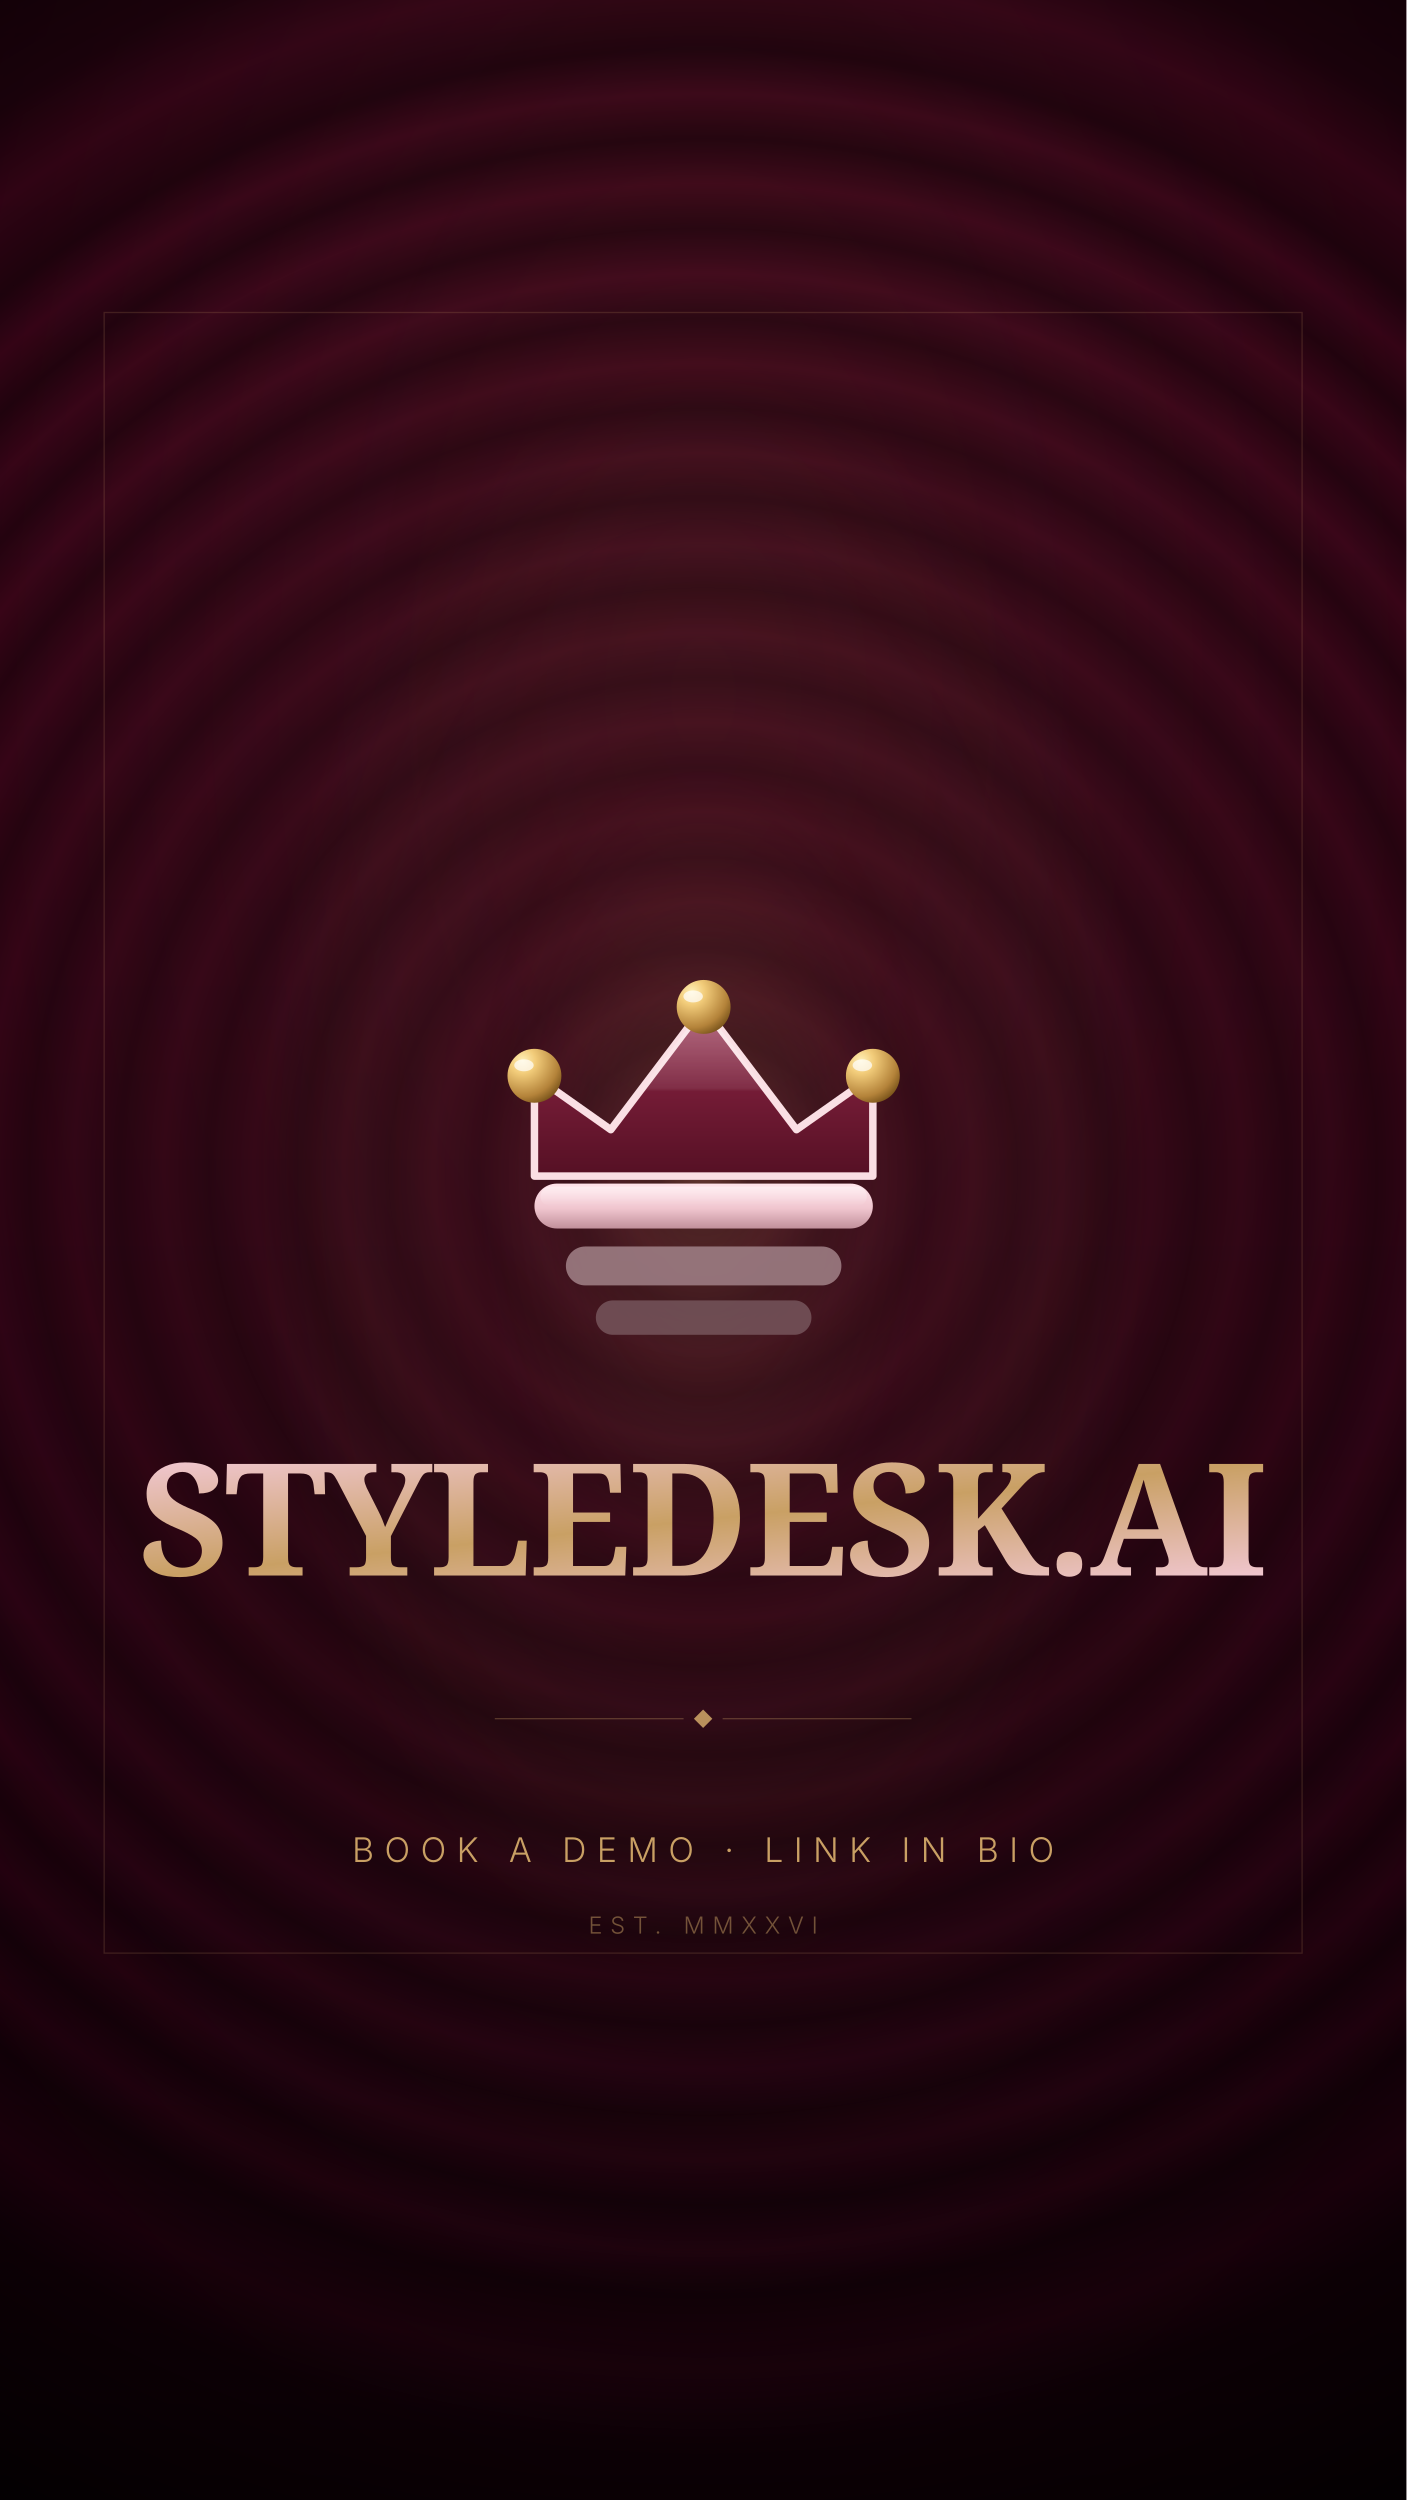
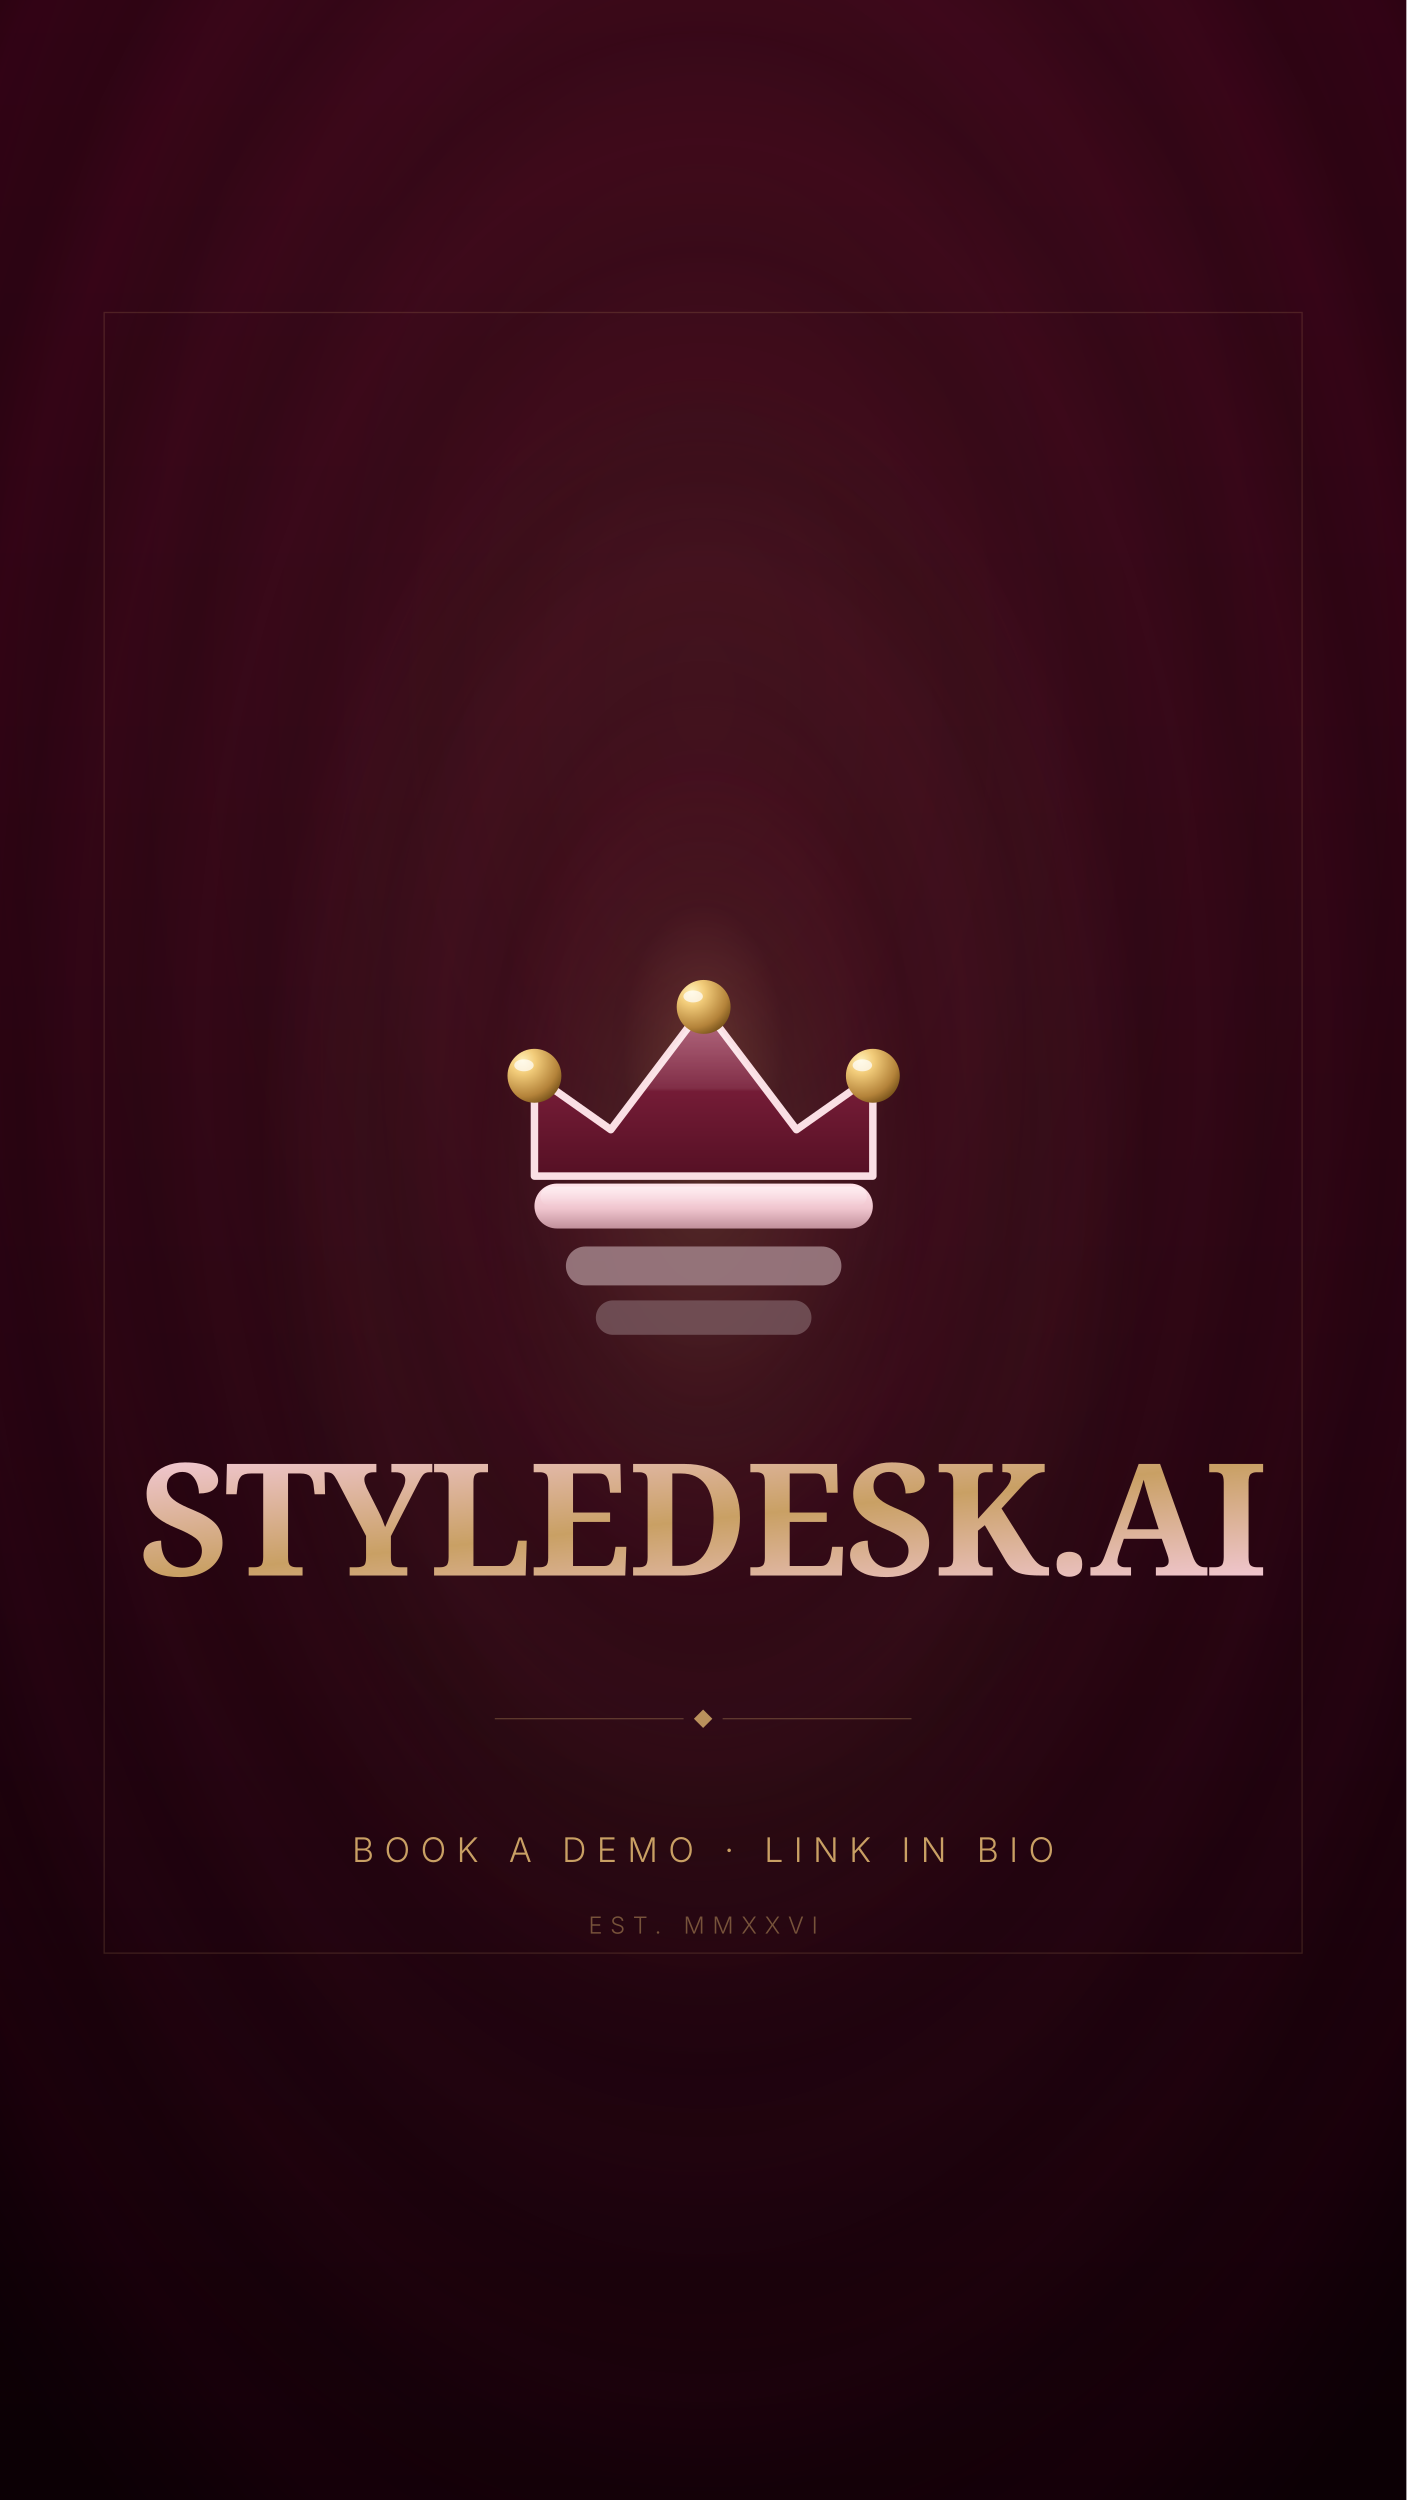
<svg xmlns="http://www.w3.org/2000/svg" viewBox="0 0 1080 1920" width="1080" height="1920" role="img" aria-label="StyleDesk.ai outro — link in bio, June 2026">
  <defs>
    <linearGradient id="bg" x1="0" y1="0" x2="0" y2="1">
      <stop offset="0%" stop-color="#3a0018" />
      <stop offset="55%" stop-color="#2a0012" />
      <stop offset="100%" stop-color="#1a000b" />
    </linearGradient>
    <linearGradient id="gold" x1="0" y1="0" x2="1" y2="1">
      <stop offset="0%" stop-color="#f0c6cf" />
      <stop offset="50%" stop-color="#c9a064" />
      <stop offset="100%" stop-color="#f0c6cf" />
    </linearGradient>
    <radialGradient id="ambient" cx="50%" cy="28%" r="75%">
      <stop offset="0%" stop-color="#c9a064" stop-opacity="0.10" />
      <stop offset="100%" stop-color="#c9a064" stop-opacity="0" />
    </radialGradient>
    <radialGradient id="crownHalo" cx="50%" cy="47%" r="32%">
      <stop offset="0%" stop-color="#c9a064" stop-opacity="0.22" />
      <stop offset="50%" stop-color="#7c1f36" stop-opacity="0.10" />
      <stop offset="100%" stop-color="#c9a064" stop-opacity="0" />
    </radialGradient>
-     <radialGradient id="structureRings" cx="540" cy="900" r="1150" gradientUnits="userSpaceOnUse">
-       <stop offset="0%" stop-color="#c9a064" stop-opacity="0.06" />
-       <stop offset="3%" stop-color="#000000" stop-opacity="0.12" />
-       <stop offset="6%" stop-color="#000000" stop-opacity="0" />
-       <stop offset="9%" stop-color="#000000" stop-opacity="0.14" />
-       <stop offset="12%" stop-color="#000000" stop-opacity="0" />
-       <stop offset="15%" stop-color="#000000" stop-opacity="0.16" />
-       <stop offset="18%" stop-color="#000000" stop-opacity="0" />
-       <stop offset="21%" stop-color="#000000" stop-opacity="0.18" />
-       <stop offset="24%" stop-color="#000000" stop-opacity="0" />
-       <stop offset="27%" stop-color="#000000" stop-opacity="0.20" />
-       <stop offset="30%" stop-color="#000000" stop-opacity="0" />
-       <stop offset="33%" stop-color="#000000" stop-opacity="0.22" />
-       <stop offset="36%" stop-color="#000000" stop-opacity="0" />
-       <stop offset="39%" stop-color="#000000" stop-opacity="0.24" />
-       <stop offset="42%" stop-color="#000000" stop-opacity="0" />
-       <stop offset="45%" stop-color="#000000" stop-opacity="0.27" />
-       <stop offset="48%" stop-color="#000000" stop-opacity="0" />
-       <stop offset="51%" stop-color="#000000" stop-opacity="0.30" />
-       <stop offset="54%" stop-color="#000000" stop-opacity="0" />
-       <stop offset="57%" stop-color="#000000" stop-opacity="0.34" />
-       <stop offset="60%" stop-color="#000000" stop-opacity="0" />
-       <stop offset="63%" stop-color="#000000" stop-opacity="0.38" />
-       <stop offset="66%" stop-color="#000000" stop-opacity="0.05" />
-       <stop offset="69%" stop-color="#000000" stop-opacity="0.44" />
-       <stop offset="72%" stop-color="#000000" stop-opacity="0.10" />
-       <stop offset="75%" stop-color="#000000" stop-opacity="0.50" />
-       <stop offset="80%" stop-color="#000000" stop-opacity="0.20" />
-       <stop offset="85%" stop-color="#000000" stop-opacity="0.58" />
-       <stop offset="92%" stop-color="#000000" stop-opacity="0.70" />
-       <stop offset="100%" stop-color="#000000" stop-opacity="0.85" />
+     <radialGradient id="structureRings" cx="50%" cy="42%" r="72%">
+       <stop offset="0%" stop-color="#c9a064" stop-opacity="0.14" />
+       <stop offset="4%" stop-color="#c9a064" stop-opacity="0.06" />
+       <stop offset="8%" stop-color="#000000" stop-opacity="0.07" />
+       <stop offset="14%" stop-color="#000000" stop-opacity="0.02" />
+       <stop offset="20%" stop-color="#000000" stop-opacity="0.09" />
+       <stop offset="26%" stop-color="#000000" stop-opacity="0.03" />
+       <stop offset="32%" stop-color="#000000" stop-opacity="0.11" />
+       <stop offset="38%" stop-color="#000000" stop-opacity="0.04" />
+       <stop offset="44%" stop-color="#000000" stop-opacity="0.13" />
+       <stop offset="50%" stop-color="#000000" stop-opacity="0.05" />
+       <stop offset="56%" stop-color="#000000" stop-opacity="0.16" />
+       <stop offset="62%" stop-color="#000000" stop-opacity="0.07" />
+       <stop offset="68%" stop-color="#000000" stop-opacity="0.20" />
+       <stop offset="74%" stop-color="#000000" stop-opacity="0.10" />
+       <stop offset="80%" stop-color="#000000" stop-opacity="0.26" />
+       <stop offset="88%" stop-color="#000000" stop-opacity="0.18" />
+       <stop offset="94%" stop-color="#000000" stop-opacity="0.40" />
+       <stop offset="100%" stop-color="#000000" stop-opacity="0.55" />
    </radialGradient>
    <linearGradient id="crown" x1="0" y1="0" x2="0" y2="1">
      <stop offset="0%" stop-color="#932748" />
      <stop offset="100%" stop-color="#551024" />
    </linearGradient>
    <linearGradient id="crownGloss" x1="0" y1="0" x2="0" y2="1">
      <stop offset="0%" stop-color="#ffffff" stop-opacity="0.35" />
      <stop offset="48%" stop-color="#ffffff" stop-opacity="0.08" />
      <stop offset="50%" stop-color="#ffffff" stop-opacity="0" />
    </linearGradient>
    <radialGradient id="goldDot" cx="28%" cy="22%" r="95%">
      <stop offset="0%" stop-color="#fff0b8" />
      <stop offset="25%" stop-color="#f2cc7a" />
      <stop offset="70%" stop-color="#b4833a" />
      <stop offset="100%" stop-color="#5e3e0c" />
    </radialGradient>
    <linearGradient id="pinkBar" x1="0" y1="0" x2="0" y2="1">
      <stop offset="0%" stop-color="#ffe3ea" />
      <stop offset="55%" stop-color="#f0c6cf" />
      <stop offset="100%" stop-color="#c1909b" />
    </linearGradient>
    <linearGradient id="pinkGloss" x1="0" y1="0" x2="0" y2="1">
      <stop offset="0%" stop-color="#ffffff" stop-opacity="0.45" />
      <stop offset="100%" stop-color="#ffffff" stop-opacity="0" />
    </linearGradient>
  </defs>
  <rect width="1080" height="1920" fill="url(#bg)" />
  <rect width="1080" height="1920" fill="url(#ambient)" />
  <rect width="1080" height="1920" fill="url(#crownHalo)" />
  <rect width="1080" height="1920" fill="url(#structureRings)" />
  <rect x="80" y="240" width="920" height="1260" fill="none" stroke="#c9a064" stroke-opacity="0.18" stroke-width="1" />
  <g transform="translate(246 633) scale(1.15)">
    <path d="M143 235 L143 168 L194 204 L256 122 L318 204 L369 168 L369 235 Z" fill="url(#crown)" stroke="#fadfe4" stroke-width="5" stroke-linejoin="round" />
    <path d="M143 235 L143 168 L194 204 L256 122 L318 204 L369 168 L369 235 Z" fill="url(#crownGloss)" stroke="none" />
    <rect x="143" y="240" width="226" height="30" rx="15" fill="url(#pinkBar)" />
    <rect x="147" y="242" width="218" height="13" rx="6.5" fill="url(#pinkGloss)" />
    <rect x="164" y="282" width="184" height="26" rx="13" fill="#9a7a80" opacity="0.92" />
    <rect x="184" y="318" width="144" height="23" rx="11.5" fill="#7a5a60" opacity="0.78" />
    <circle cx="256" cy="122" r="18" fill="url(#goldDot)" />
    <circle cx="143" cy="168" r="18" fill="url(#goldDot)" />
    <circle cx="369" cy="168" r="18" fill="url(#goldDot)" />
    <ellipse cx="249" cy="115" rx="6.5" ry="4" fill="#ffffff" opacity="0.7" />
    <ellipse cx="136" cy="161" rx="6.5" ry="4" fill="#ffffff" opacity="0.7" />
    <ellipse cx="362" cy="161" rx="6.5" ry="4" fill="#ffffff" opacity="0.7" />
  </g>
  <text x="540" y="1210" font-family="'Playfair Display', Georgia, serif" font-size="120" font-weight="700" text-anchor="middle" letter-spacing="-2" fill="url(#gold)">STYLEDESK.AI</text>
  <line x1="380" y1="1320" x2="525" y2="1320" stroke="#c9a064" stroke-opacity="0.40" stroke-width="0.8" />
  <rect x="535" y="1315" width="10" height="10" transform="rotate(45 540 1320)" fill="#c9a064" fill-opacity="0.90" />
  <line x1="555" y1="1320" x2="700" y2="1320" stroke="#c9a064" stroke-opacity="0.40" stroke-width="0.8" />
  <text x="540" y="1430" font-family="'Helvetica Neue', 'Inter', -apple-system, sans-serif" font-size="26" font-weight="300" fill="#c9a064" text-anchor="middle" letter-spacing="8">BOOK A DEMO  ·  LINK IN BIO</text>
  <text x="540" y="1485" font-family="'Helvetica Neue', 'Inter', -apple-system, sans-serif" font-size="18" font-weight="300" fill="#c9a064" fill-opacity="0.5" text-anchor="middle" letter-spacing="6">EST. MMXXVI</text>
</svg>
